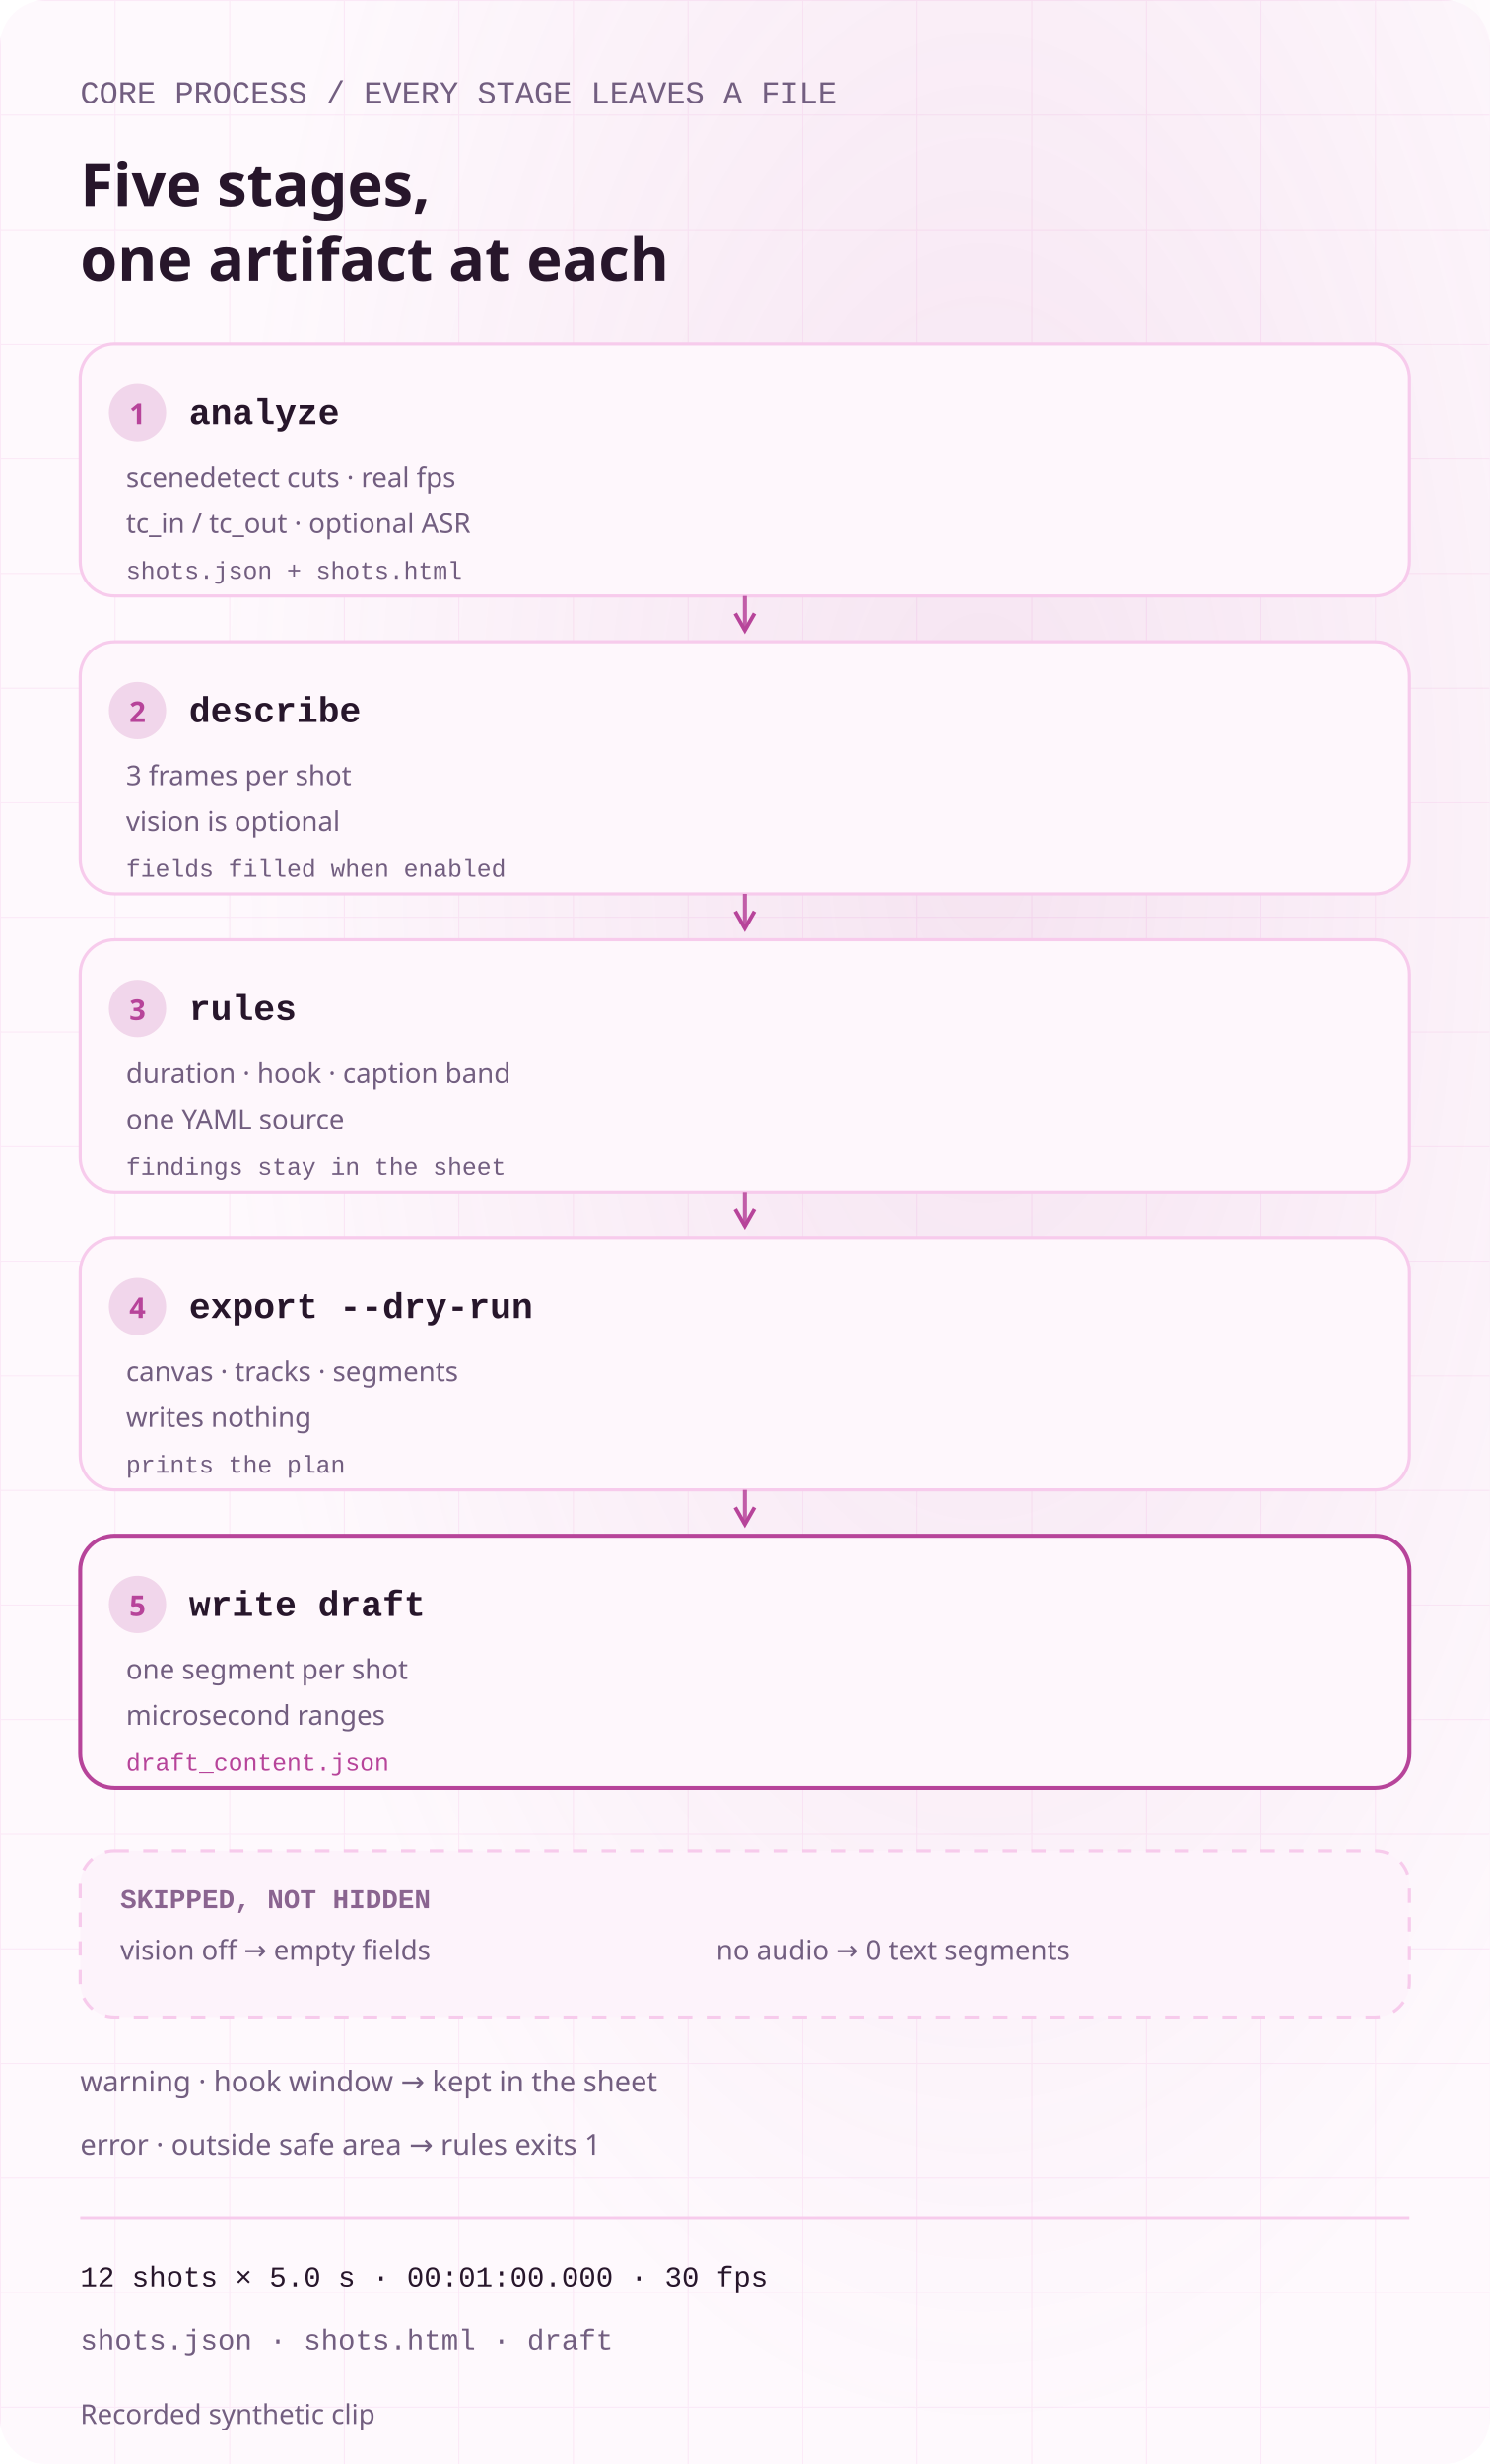
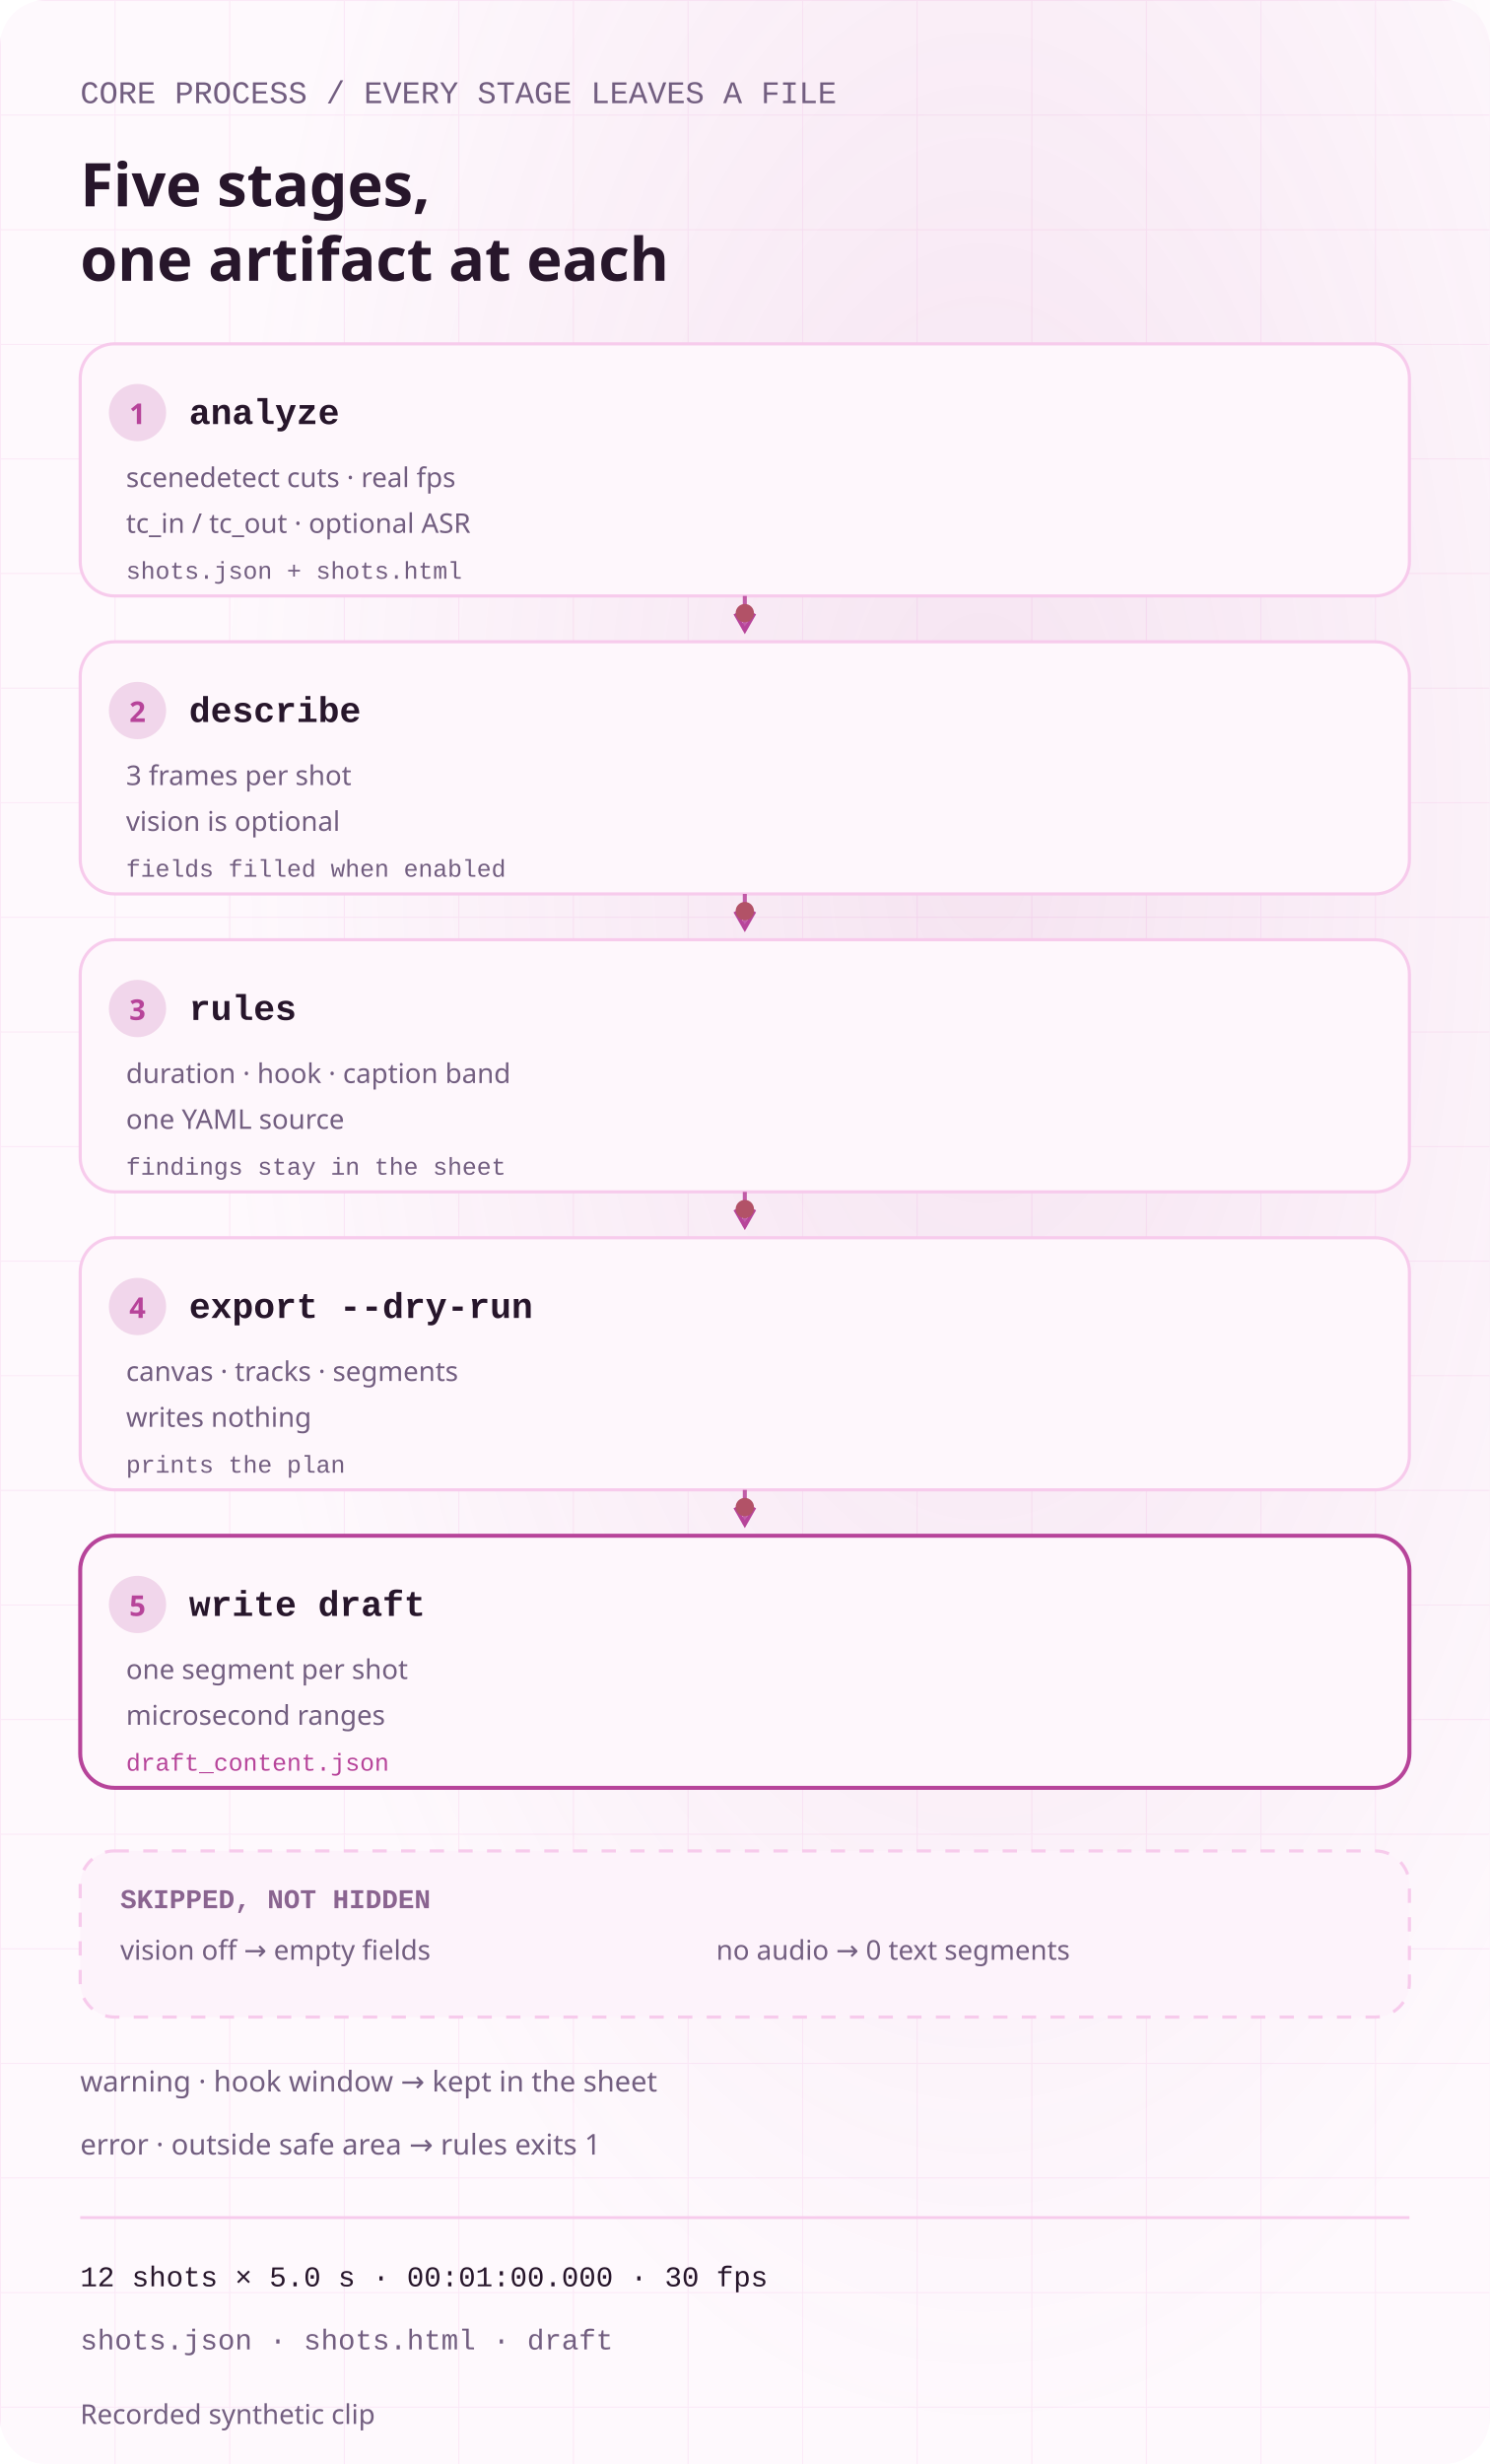
<svg xmlns="http://www.w3.org/2000/svg" viewBox="0 0 520 860" width="520" height="860" font-family="'Space Grotesk', 'PingFang SC', 'Hiragino Sans GB', 'Microsoft YaHei', system-ui, sans-serif" data-palette="e656c2-e76a85-edacf6-112c17ac6da9" role="img" aria-labelledby="process-mobile-light-t process-mobile-light-d">
  <defs>
    <linearGradient id="process-mobile-light-neon" x1="0" y1="0" x2="1" y2="1">
      <stop stop-color="#b7449a" />
      <stop offset=".55" stop-color="#b25267" />
      <stop offset="1" stop-color="#8a6490" />
    </linearGradient>
    <radialGradient id="process-mobile-light-halo">
      <stop stop-color="#b7449a" stop-opacity="0.12" />
      <stop offset="1" stop-color="#b7449a" stop-opacity="0" />
    </radialGradient>
    <pattern id="process-mobile-light-grid" width="40" height="40" patternUnits="userSpaceOnUse">
      <path d="M40 0H0V40" fill="none" stroke="#f7cbec" stroke-opacity=".45" stroke-width=".7" />
    </pattern>
    <filter id="process-mobile-light-glow" x="-70%" y="-70%" width="240%" height="240%">
      <feGaussianBlur stdDeviation="2.5" result="b" />
      <feMerge>
        <feMergeNode in="b" />
        <feMergeNode in="SourceGraphic" />
      </feMerge>
    </filter>
    <marker id="process-mobile-light-arrow" viewBox="0 0 10 10" refX="8" refY="5" markerWidth="6" markerHeight="6" orient="auto-start-reverse">
      <path d="m1 1 7 4-7 4" fill="none" stroke="#b7449a" stroke-width="1.6" />
    </marker>
  </defs>
  <style>
.flow{stroke-dasharray:7 12;animation:flow 5.5s linear infinite}
.pulse{animation:pulse 5s ease-in-out infinite}
.trace{animation:trace 6.5s linear infinite}
@keyframes flow{to{stroke-dashoffset:-152}}
@keyframes pulse{0%,100%{opacity:.3}50%{opacity:1}}
@keyframes trace{0%{opacity:0}14%,86%{opacity:.8}100%{opacity:0}}
@media(prefers-reduced-motion:reduce){.flow,.pulse,.trace{animation:none}
.flow{stroke-dasharray:none}.pulse,.trace{opacity:.7}}
</style>
  <rect width="520" height="860" rx="16" fill="#fef9fd" />
  <rect width="520" height="860" rx="16" fill="url(#process-mobile-light-grid)" opacity="0.75" />
  <ellipse cx="343.2" cy="292.4" rx="270.4" ry="550.4" fill="url(#process-mobile-light-halo)" />
  <text x="28" y="36" font-family="ui-monospace, 'SF Mono', Menlo, Consolas, 'Courier New', monospace" font-size="11" fill="#725e80" font-weight="400" text-anchor="start" opacity="1">CORE PROCESS / EVERY STAGE LEAVES A FILE</text>
  <text x="28" y="72" font-family="'Space Grotesk', 'PingFang SC', 'Hiragino Sans GB', 'Microsoft YaHei', system-ui, sans-serif" font-size="21" fill="#27162b" font-weight="600" text-anchor="start" opacity="1">Five stages,</text>
  <text x="28" y="98" font-family="'Space Grotesk', 'PingFang SC', 'Hiragino Sans GB', 'Microsoft YaHei', system-ui, sans-serif" font-size="21" fill="#27162b" font-weight="600" text-anchor="start" opacity="1">one artifact at each</text>
  <rect x="28" y="120" width="464" height="88" rx="12" fill="#fef7fc" stroke="#f7cbec" stroke-width="1.1" opacity="1" />
  <circle cx="48" cy="144" r="10" fill="#b7449a" opacity=".18" />
  <text x="48" y="148" font-family="'Space Grotesk', 'PingFang SC', 'Hiragino Sans GB', 'Microsoft YaHei', system-ui, sans-serif" font-size="10" fill="#b7449a" font-weight="700" text-anchor="middle" opacity="1">1</text>
  <text x="66" y="148" font-family="ui-monospace, 'SF Mono', Menlo, Consolas, 'Courier New', monospace" font-size="12.5" fill="#27162b" font-weight="600" text-anchor="start" opacity="1">analyze</text>
  <text x="44" y="170" font-family="'Space Grotesk', 'PingFang SC', 'Hiragino Sans GB', 'Microsoft YaHei', system-ui, sans-serif" font-size="9.5" fill="#725e80" font-weight="400" text-anchor="start" opacity="1">scenedetect cuts · real fps</text>
  <text x="44" y="186" font-family="'Space Grotesk', 'PingFang SC', 'Hiragino Sans GB', 'Microsoft YaHei', system-ui, sans-serif" font-size="9.5" fill="#725e80" font-weight="400" text-anchor="start" opacity="1">tc_in / tc_out · optional ASR</text>
  <text x="44" y="202" font-family="ui-monospace, 'SF Mono', Menlo, Consolas, 'Courier New', monospace" font-size="8.5" fill="#725e80" font-weight="400" text-anchor="start" opacity="1">shots.json + shots.html</text>
  <path d="M260 208V220" fill="none" stroke="#b7449a" stroke-width="1.4" stroke-opacity="0.85" marker-end="url(#process-mobile-light-arrow)" />
+   <circle class="pulse" cx="260" cy="214" r="3.2" fill="#b25267" style="animation-delay:-0.5s" />
  <rect x="28" y="224" width="464" height="88" rx="12" fill="#fef7fc" stroke="#f7cbec" stroke-width="1.1" opacity="1" />
  <circle cx="48" cy="248" r="10" fill="#b7449a" opacity=".18" />
  <text x="48" y="252" font-family="'Space Grotesk', 'PingFang SC', 'Hiragino Sans GB', 'Microsoft YaHei', system-ui, sans-serif" font-size="10" fill="#b7449a" font-weight="700" text-anchor="middle" opacity="1">2</text>
  <text x="66" y="252" font-family="ui-monospace, 'SF Mono', Menlo, Consolas, 'Courier New', monospace" font-size="12.5" fill="#27162b" font-weight="600" text-anchor="start" opacity="1">describe</text>
  <text x="44" y="274" font-family="'Space Grotesk', 'PingFang SC', 'Hiragino Sans GB', 'Microsoft YaHei', system-ui, sans-serif" font-size="9.5" fill="#725e80" font-weight="400" text-anchor="start" opacity="1">3 frames per shot</text>
  <text x="44" y="290" font-family="'Space Grotesk', 'PingFang SC', 'Hiragino Sans GB', 'Microsoft YaHei', system-ui, sans-serif" font-size="9.5" fill="#725e80" font-weight="400" text-anchor="start" opacity="1">vision is optional</text>
  <text x="44" y="306" font-family="ui-monospace, 'SF Mono', Menlo, Consolas, 'Courier New', monospace" font-size="8.5" fill="#725e80" font-weight="400" text-anchor="start" opacity="1">fields filled when enabled</text>
  <path d="M260 312V324" fill="none" stroke="#b7449a" stroke-width="1.4" stroke-opacity="0.85" marker-end="url(#process-mobile-light-arrow)" />
+   <circle class="pulse" cx="260" cy="318" r="3.2" fill="#b25267" style="animation-delay:-1.1s" />
  <rect x="28" y="328" width="464" height="88" rx="12" fill="#fef7fc" stroke="#f7cbec" stroke-width="1.1" opacity="1" />
  <circle cx="48" cy="352" r="10" fill="#b7449a" opacity=".18" />
  <text x="48" y="356" font-family="'Space Grotesk', 'PingFang SC', 'Hiragino Sans GB', 'Microsoft YaHei', system-ui, sans-serif" font-size="10" fill="#b7449a" font-weight="700" text-anchor="middle" opacity="1">3</text>
  <text x="66" y="356" font-family="ui-monospace, 'SF Mono', Menlo, Consolas, 'Courier New', monospace" font-size="12.5" fill="#27162b" font-weight="600" text-anchor="start" opacity="1">rules</text>
  <text x="44" y="378" font-family="'Space Grotesk', 'PingFang SC', 'Hiragino Sans GB', 'Microsoft YaHei', system-ui, sans-serif" font-size="9.5" fill="#725e80" font-weight="400" text-anchor="start" opacity="1">duration · hook · caption band</text>
  <text x="44" y="394" font-family="'Space Grotesk', 'PingFang SC', 'Hiragino Sans GB', 'Microsoft YaHei', system-ui, sans-serif" font-size="9.5" fill="#725e80" font-weight="400" text-anchor="start" opacity="1">one YAML source</text>
  <text x="44" y="410" font-family="ui-monospace, 'SF Mono', Menlo, Consolas, 'Courier New', monospace" font-size="8.5" fill="#725e80" font-weight="400" text-anchor="start" opacity="1">findings stay in the sheet</text>
  <path d="M260 416V428" fill="none" stroke="#b7449a" stroke-width="1.4" stroke-opacity="0.85" marker-end="url(#process-mobile-light-arrow)" />
+   <circle class="pulse" cx="260" cy="422" r="3.2" fill="#b25267" style="animation-delay:-1.7s" />
  <rect x="28" y="432" width="464" height="88" rx="12" fill="#fef7fc" stroke="#f7cbec" stroke-width="1.1" opacity="1" />
  <circle cx="48" cy="456" r="10" fill="#b7449a" opacity=".18" />
  <text x="48" y="460" font-family="'Space Grotesk', 'PingFang SC', 'Hiragino Sans GB', 'Microsoft YaHei', system-ui, sans-serif" font-size="10" fill="#b7449a" font-weight="700" text-anchor="middle" opacity="1">4</text>
  <text x="66" y="460" font-family="ui-monospace, 'SF Mono', Menlo, Consolas, 'Courier New', monospace" font-size="12.5" fill="#27162b" font-weight="600" text-anchor="start" opacity="1">export --dry-run</text>
  <text x="44" y="482" font-family="'Space Grotesk', 'PingFang SC', 'Hiragino Sans GB', 'Microsoft YaHei', system-ui, sans-serif" font-size="9.5" fill="#725e80" font-weight="400" text-anchor="start" opacity="1">canvas · tracks · segments</text>
  <text x="44" y="498" font-family="'Space Grotesk', 'PingFang SC', 'Hiragino Sans GB', 'Microsoft YaHei', system-ui, sans-serif" font-size="9.5" fill="#725e80" font-weight="400" text-anchor="start" opacity="1">writes nothing</text>
  <text x="44" y="514" font-family="ui-monospace, 'SF Mono', Menlo, Consolas, 'Courier New', monospace" font-size="8.5" fill="#725e80" font-weight="400" text-anchor="start" opacity="1">prints the plan</text>
  <path d="M260 520V532" fill="none" stroke="#b7449a" stroke-width="1.4" stroke-opacity="0.85" marker-end="url(#process-mobile-light-arrow)" />
+   <circle class="pulse" cx="260" cy="526" r="3.2" fill="#b25267" style="animation-delay:-2.3s" />
  <rect x="28" y="536" width="464" height="88" rx="12" fill="#fef7fc" stroke="#b7449a" stroke-width="1.4" opacity="1" />
  <circle cx="48" cy="560" r="10" fill="#b7449a" opacity=".18" />
  <text x="48" y="564" font-family="'Space Grotesk', 'PingFang SC', 'Hiragino Sans GB', 'Microsoft YaHei', system-ui, sans-serif" font-size="10" fill="#b7449a" font-weight="700" text-anchor="middle" opacity="1">5</text>
  <text x="66" y="564" font-family="ui-monospace, 'SF Mono', Menlo, Consolas, 'Courier New', monospace" font-size="12.5" fill="#27162b" font-weight="600" text-anchor="start" opacity="1">write draft</text>
  <text x="44" y="586" font-family="'Space Grotesk', 'PingFang SC', 'Hiragino Sans GB', 'Microsoft YaHei', system-ui, sans-serif" font-size="9.5" fill="#725e80" font-weight="400" text-anchor="start" opacity="1">one segment per shot</text>
  <text x="44" y="602" font-family="'Space Grotesk', 'PingFang SC', 'Hiragino Sans GB', 'Microsoft YaHei', system-ui, sans-serif" font-size="9.5" fill="#725e80" font-weight="400" text-anchor="start" opacity="1">microsecond ranges</text>
  <text x="44" y="618" font-family="ui-monospace, 'SF Mono', Menlo, Consolas, 'Courier New', monospace" font-size="8.5" fill="#b7449a" font-weight="400" text-anchor="start" opacity="1">draft_content.json</text>
  <rect x="28" y="646" width="464" height="58" rx="12" fill="#fdf3fb" stroke="#f7cbec" stroke-width="1.1" opacity="1" stroke-dasharray="5 5" />
  <text x="42" y="666" font-family="ui-monospace, 'SF Mono', Menlo, Consolas, 'Courier New', monospace" font-size="9.5" fill="#8a6490" font-weight="700" text-anchor="start" opacity="1">SKIPPED, NOT HIDDEN</text>
  <text x="42" y="684" font-family="'Space Grotesk', 'PingFang SC', 'Hiragino Sans GB', 'Microsoft YaHei', system-ui, sans-serif" font-size="9.5" fill="#725e80" font-weight="400" text-anchor="start" opacity="1">vision off → empty fields</text>
  <text x="250" y="684" font-family="'Space Grotesk', 'PingFang SC', 'Hiragino Sans GB', 'Microsoft YaHei', system-ui, sans-serif" font-size="9.5" fill="#725e80" font-weight="400" text-anchor="start" opacity="1">no audio → 0 text segments</text>
  <text x="28" y="730" font-family="'Space Grotesk', 'PingFang SC', 'Hiragino Sans GB', 'Microsoft YaHei', system-ui, sans-serif" font-size="10" fill="#725e80" font-weight="400" text-anchor="start" opacity="1">warning · hook window → kept in the sheet</text>
  <text x="28" y="752" font-family="'Space Grotesk', 'PingFang SC', 'Hiragino Sans GB', 'Microsoft YaHei', system-ui, sans-serif" font-size="10" fill="#725e80" font-weight="400" text-anchor="start" opacity="1">error · outside safe area → rules exits 1</text>
  <line x1="28" y1="774" x2="492" y2="774" stroke="#f7cbec" stroke-width="1" stroke-opacity="1" />
  <text x="28" y="798" font-family="ui-monospace, 'SF Mono', Menlo, Consolas, 'Courier New', monospace" font-size="10" fill="#27162b" font-weight="400" text-anchor="start" opacity="1">12 shots × 5.0 s · 00:01:00.000 · 30 fps</text>
  <text x="28" y="820" font-family="ui-monospace, 'SF Mono', Menlo, Consolas, 'Courier New', monospace" font-size="10" fill="#725e80" font-weight="400" text-anchor="start" opacity="1">shots.json · shots.html · draft</text>
  <text x="28" y="846" font-family="'Space Grotesk', 'PingFang SC', 'Hiragino Sans GB', 'Microsoft YaHei', system-ui, sans-serif" font-size="9.5" fill="#725e80" font-weight="400" text-anchor="start" opacity="1">Recorded synthetic clip</text>
</svg>
